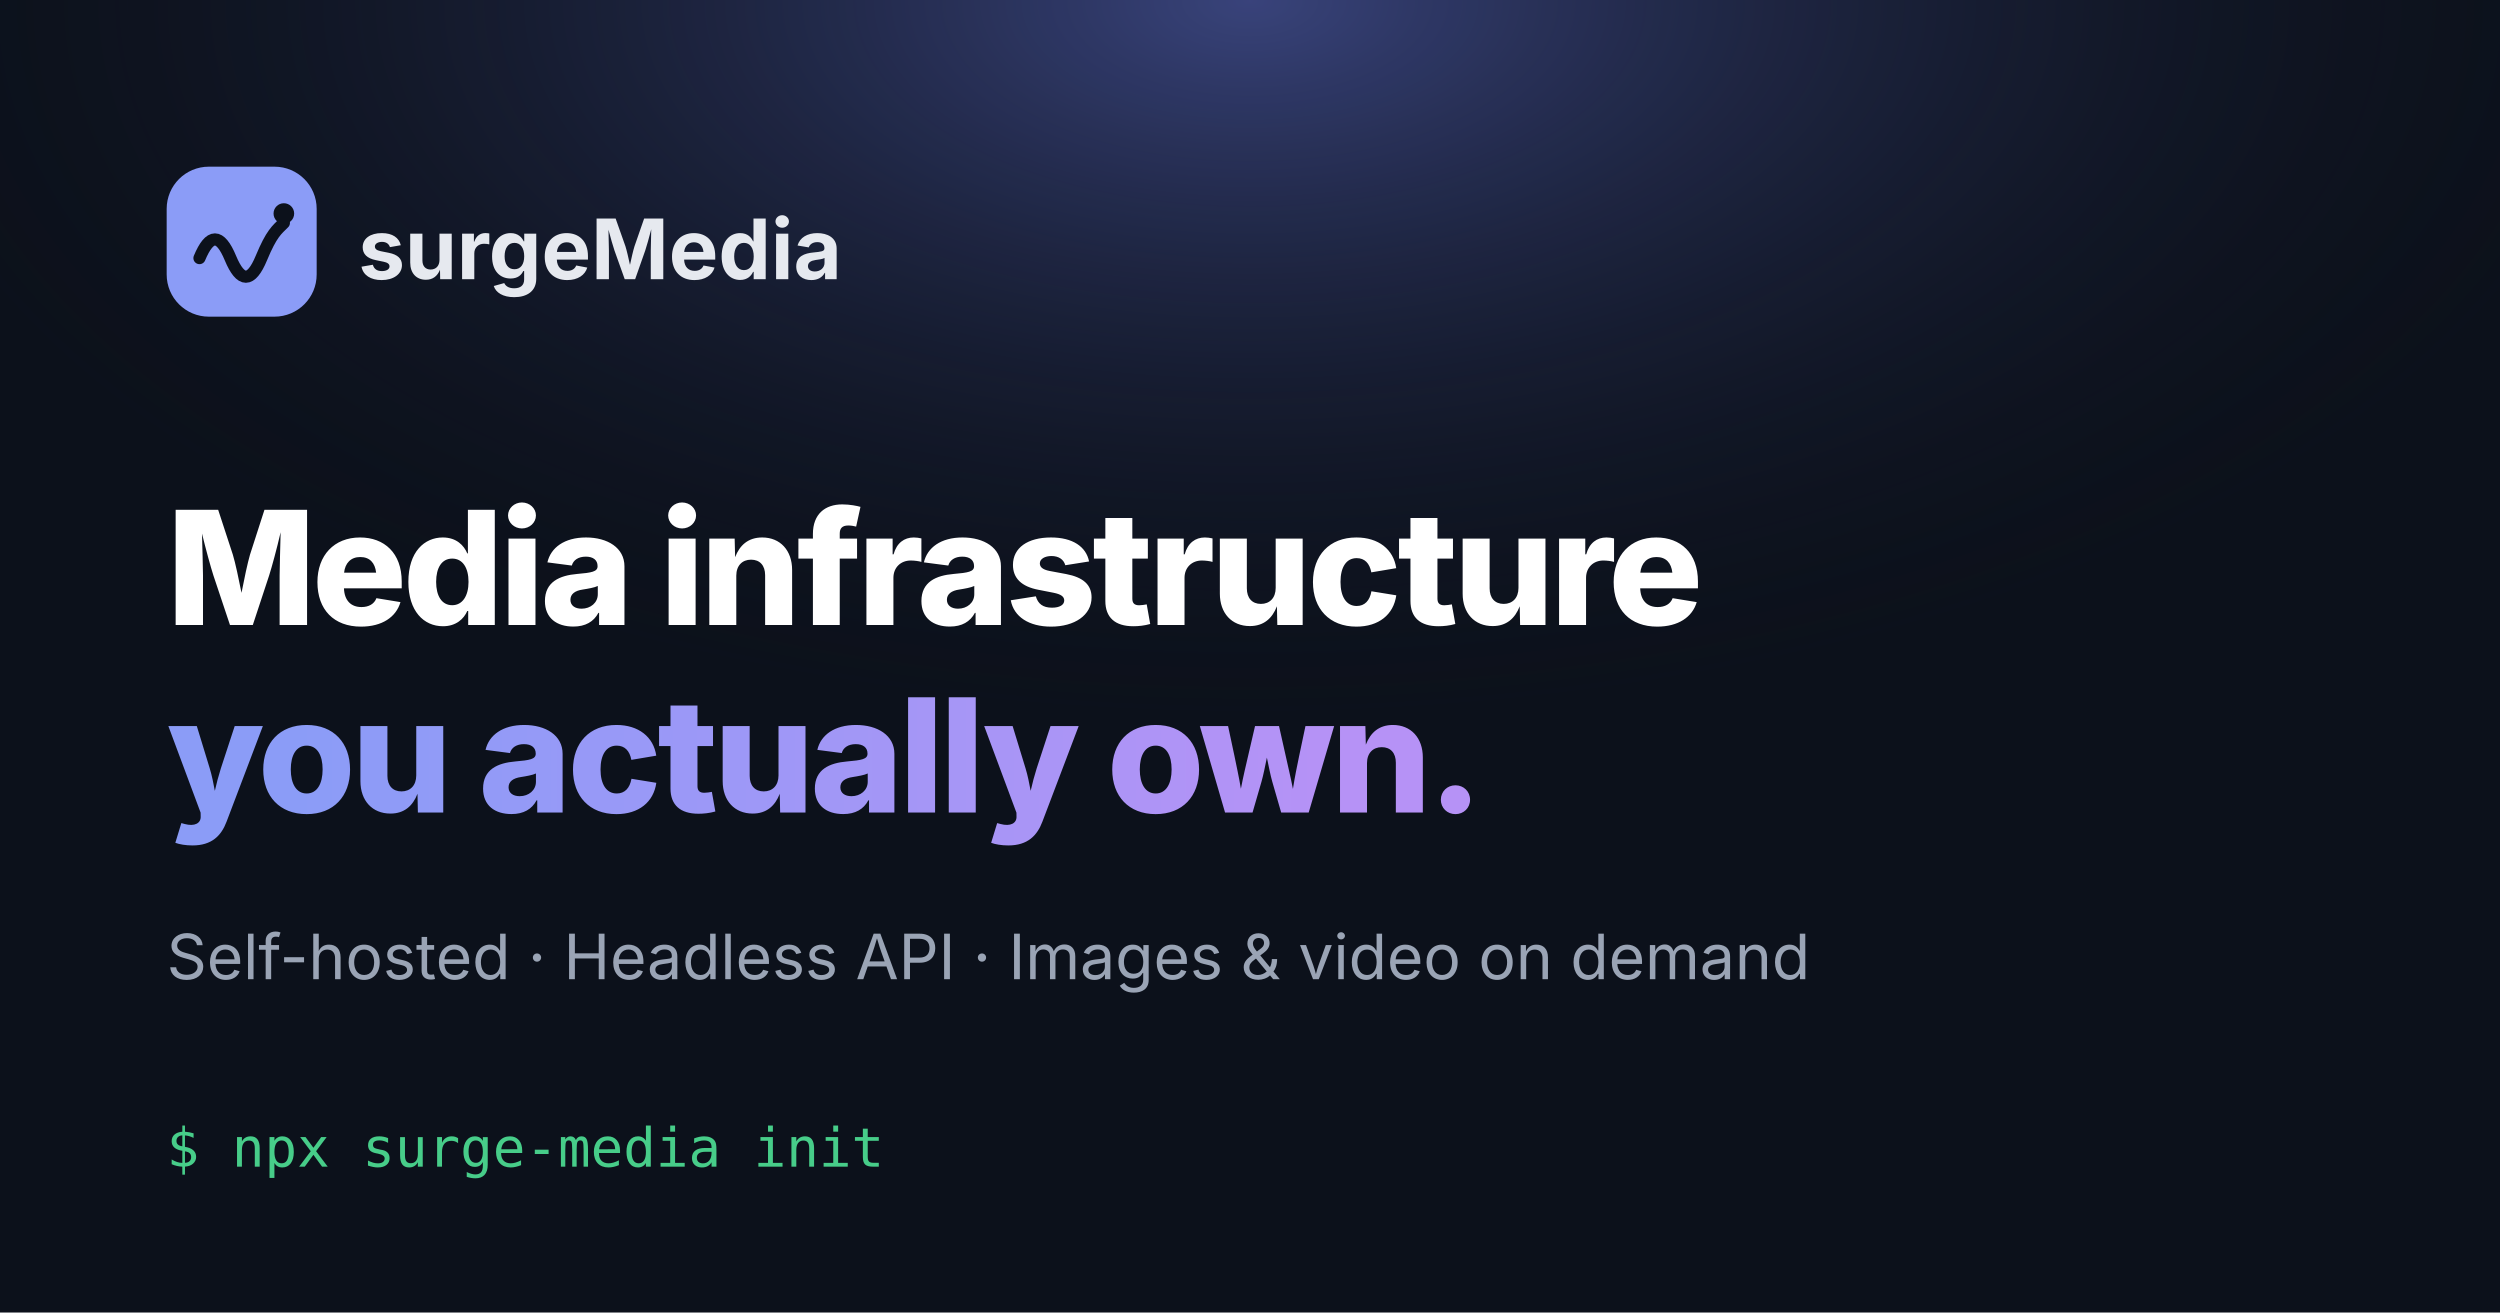
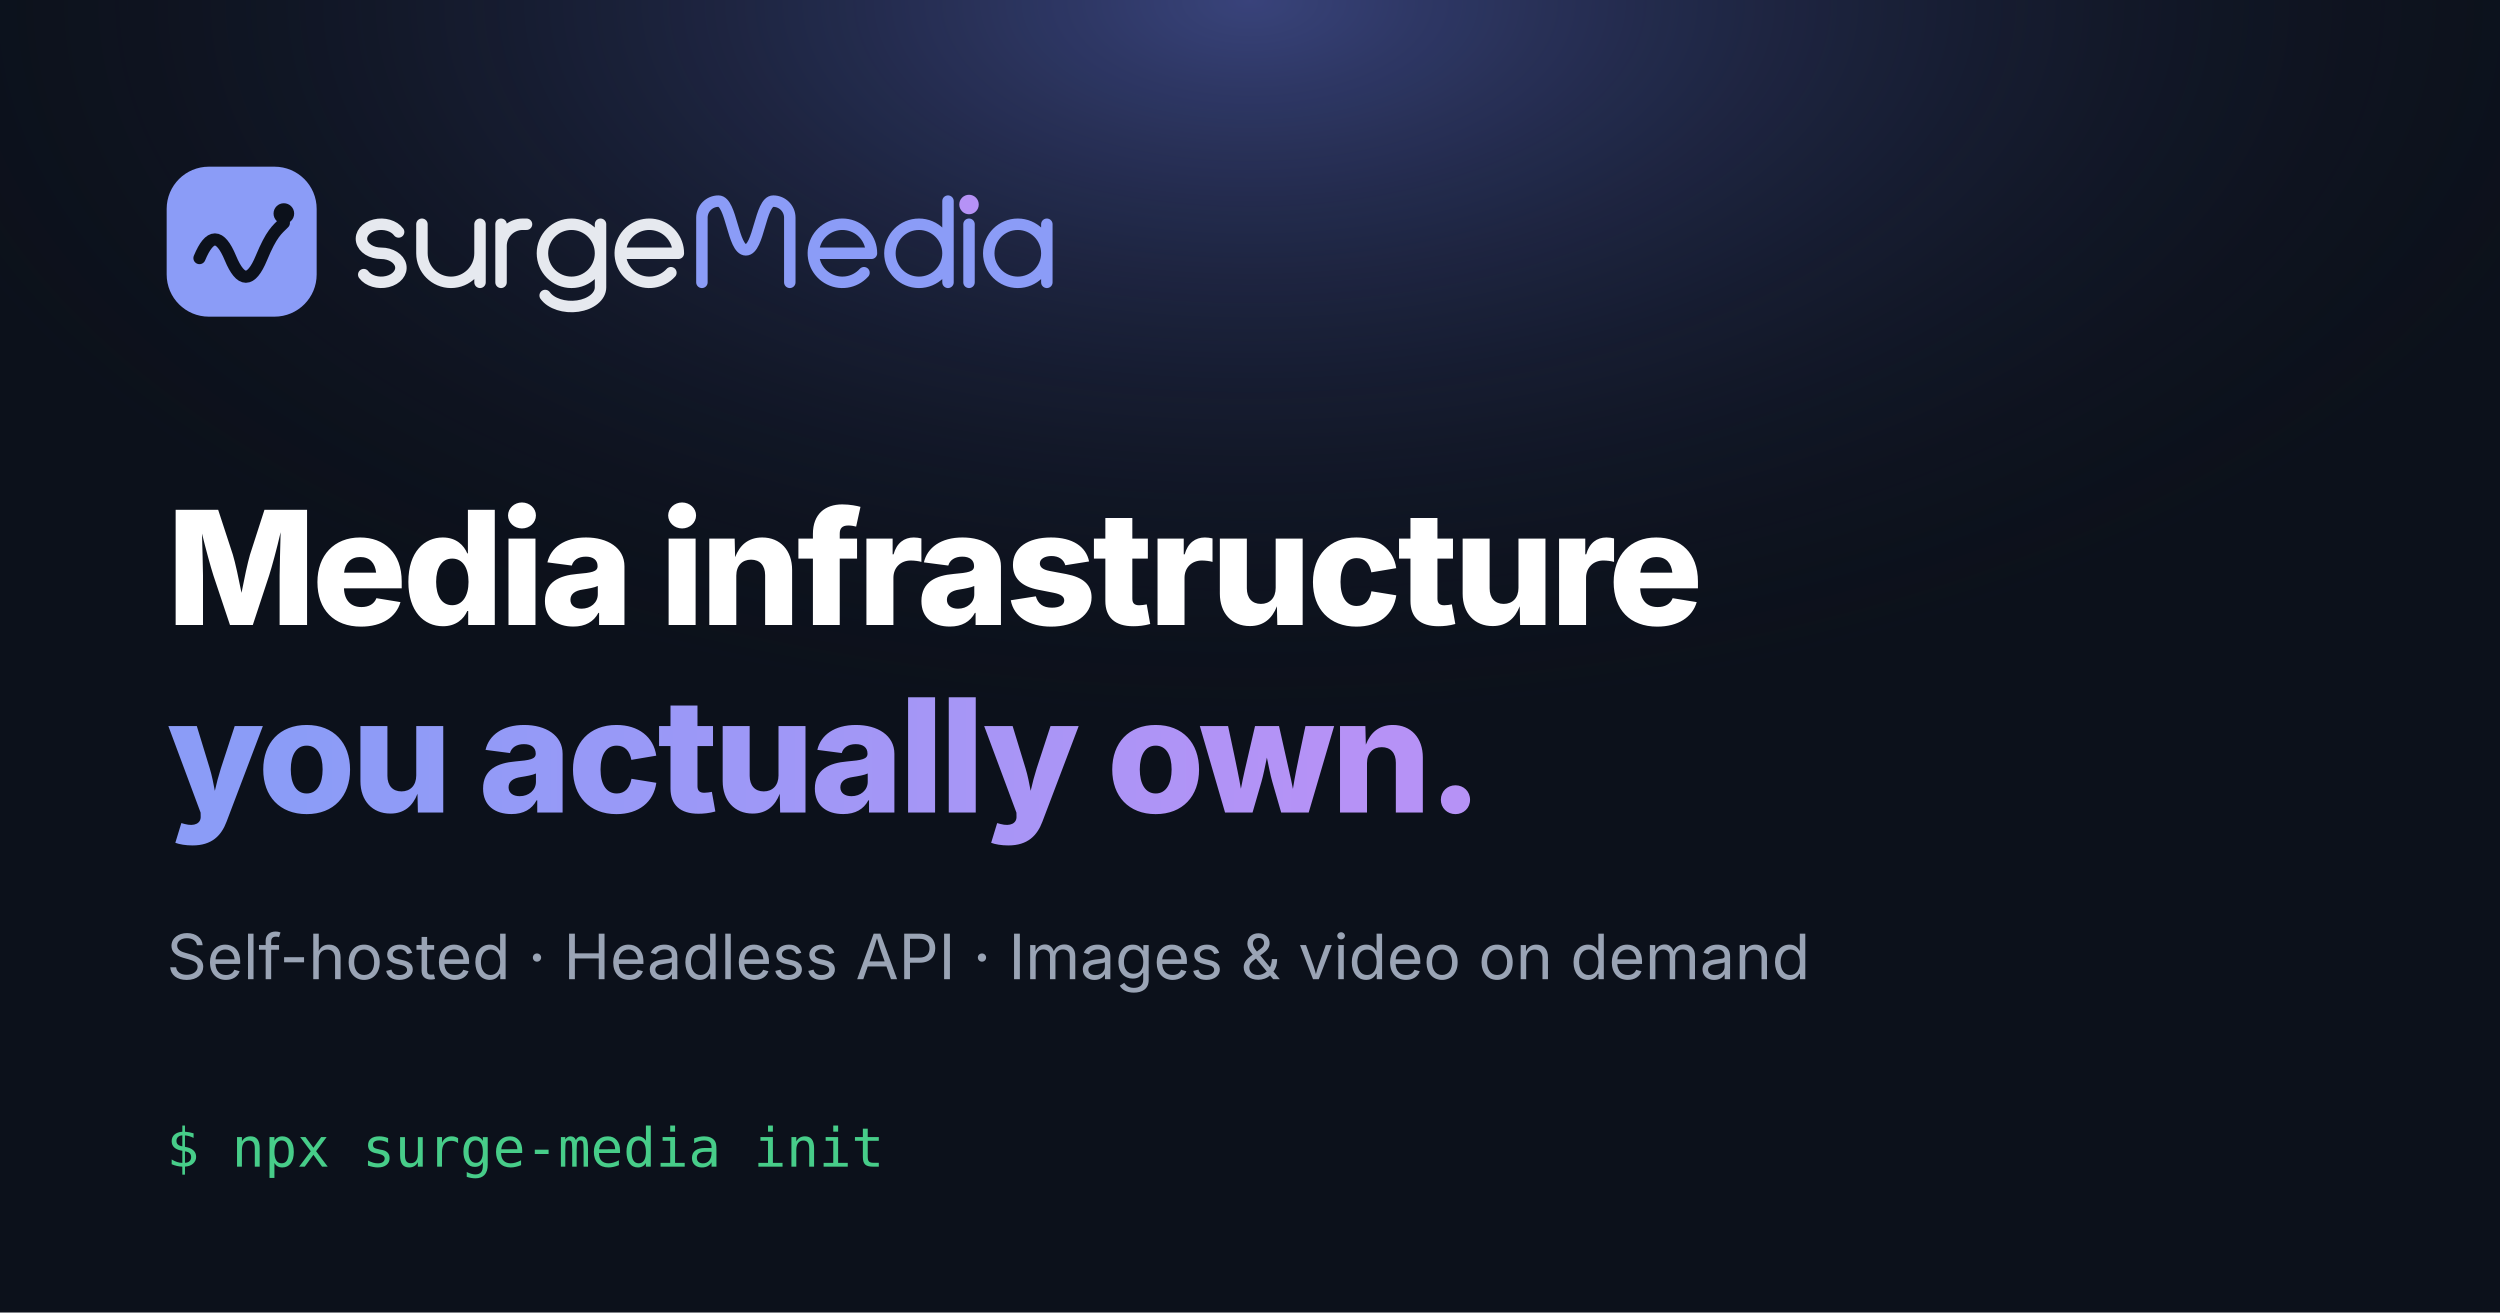
<svg xmlns="http://www.w3.org/2000/svg" width="1200" height="630" viewBox="0 0 1200 630">
  <defs>
    <radialGradient id="glow" cx="50%" cy="0%" r="80%">
      <stop offset="0%" stop-color="#6f80f0" stop-opacity="0.45" />
      <stop offset="70%" stop-color="#0c111b" stop-opacity="0" />
    </radialGradient>
    <linearGradient id="word" x1="0" x2="1">
      <stop offset="0.1" stop-color="#8b9cf7" />
      <stop offset="0.9" stop-color="#b692f6" />
    </linearGradient>
  </defs>
  <rect width="1200" height="630" fill="#0c111b" />
  <rect width="1200" height="630" fill="url(#glow)" />
-   <g transform="translate(80 80) scale(2.25)">
-     <rect width="32" height="32" rx="9" fill="#8b9cf7" />
-     <path d="M7 19.5c2.2-5.3 4.4-5.3 6.6 0s4.4 5.3 6.6 0 3.3-6 4.8-7.5" fill="none" stroke="#0c111b" stroke-width="2.6" stroke-linecap="round" stroke-linejoin="round" />
-     <circle cx="25" cy="10" r="2.2" fill="#0c111b" />
+   <g transform="translate(80 138.27) scale(0.6114)">
+     <g transform="translate(0 -95.3) scale(3.68)">
+       <rect width="32" height="32" rx="9" fill="#8b9cf7" />
+       <path d="M7 19.5c2.2-5.3 4.4-5.3 6.6 0s4.4 5.3 6.6 0 3.3-6 4.8-7.5" fill="none" stroke="#0c111b" stroke-width="2.6" stroke-linecap="round" stroke-linejoin="round" />
+       <circle cx="25" cy="10" r="2.2" fill="#0c111b" />
+     </g>
+     <g transform="translate(148.41 0)">
+       <path d="M33.69 -44.05A15.5 11.4 0 1 0 20 -27.3A15.5 11.4 0 1 1 6.31 -10.55M52 -50.1V-27.3A22.8 22.8 0 0 0 97.6 -27.3M97.6 -50.1V-4.5M114.1 -4.5V-50.1M114.1 -33.1A17 17 0 0 1 131.1 -50.1h3M146.6 -27.3a22.8 22.8 0 1 0 45.6 0a22.8 22.8 0 1 0 -45.6 0M192.2 -50.1V-0.5A22.8 15 0 0 1 148.74 5.84M207.7 -27.3H253.3A22.8 22.8 0 1 0 247.44 -12.04" fill="none" stroke-width="9" stroke-linecap="round" stroke-linejoin="round" stroke="#e6e9ef" />
+       <path d="M271.8 -4.5V-55.25C271.8 -62.43 277.62 -68.25 284.8 -68.25C295.12 -68.25 295.98 -30 306.3 -30C316.62 -30 317.48 -68.25 327.8 -68.25C334.98 -68.25 340.8 -62.43 340.8 -55.25V-4.5M359.3 -27.3H404.9A22.8 22.8 0 1 0 399.04 -12.04M419.4 -27.3a22.8 22.8 0 1 0 45.6 0a22.8 22.8 0 1 0 -45.6 0M465 -68.25V-4.5M481.5 -50.1V-4.5M497 -27.3a22.8 22.8 0 1 0 45.6 0a22.8 22.8 0 1 0 -45.6 0M542.6 -50.1V-4.5" fill="none" stroke-width="9" stroke-linecap="round" stroke-linejoin="round" stroke="#8b9cf7" />
+       <circle cx="481.5" cy="-65.6" r="7.65" fill="#b692f6" />
+     </g>
  </g>
-   <text x="172" y="134" font-family="Inter, 'Segoe UI', Arial, sans-serif" font-size="40" font-weight="700" fill="#e6e9ef">surgeMedia</text>
  <text x="80" y="300" font-family="Inter, 'Segoe UI', Arial, sans-serif" font-size="76" font-weight="800" fill="#ffffff" letter-spacing="-2">Media infrastructure</text>
  <text x="80" y="390" font-family="Inter, 'Segoe UI', Arial, sans-serif" font-size="76" font-weight="800" fill="url(#word)" letter-spacing="-2">you actually own.</text>
  <text x="80" y="470" font-family="Inter, 'Segoe UI', Arial, sans-serif" font-size="30" fill="#9aa4b5">Self-hosted · Headless API · Images &amp; video on demand</text>
  <text x="80" y="560" font-family="'Cascadia Mono', Consolas, monospace" font-size="26" fill="#47cd89">$ npx surge-media init</text>
</svg>
